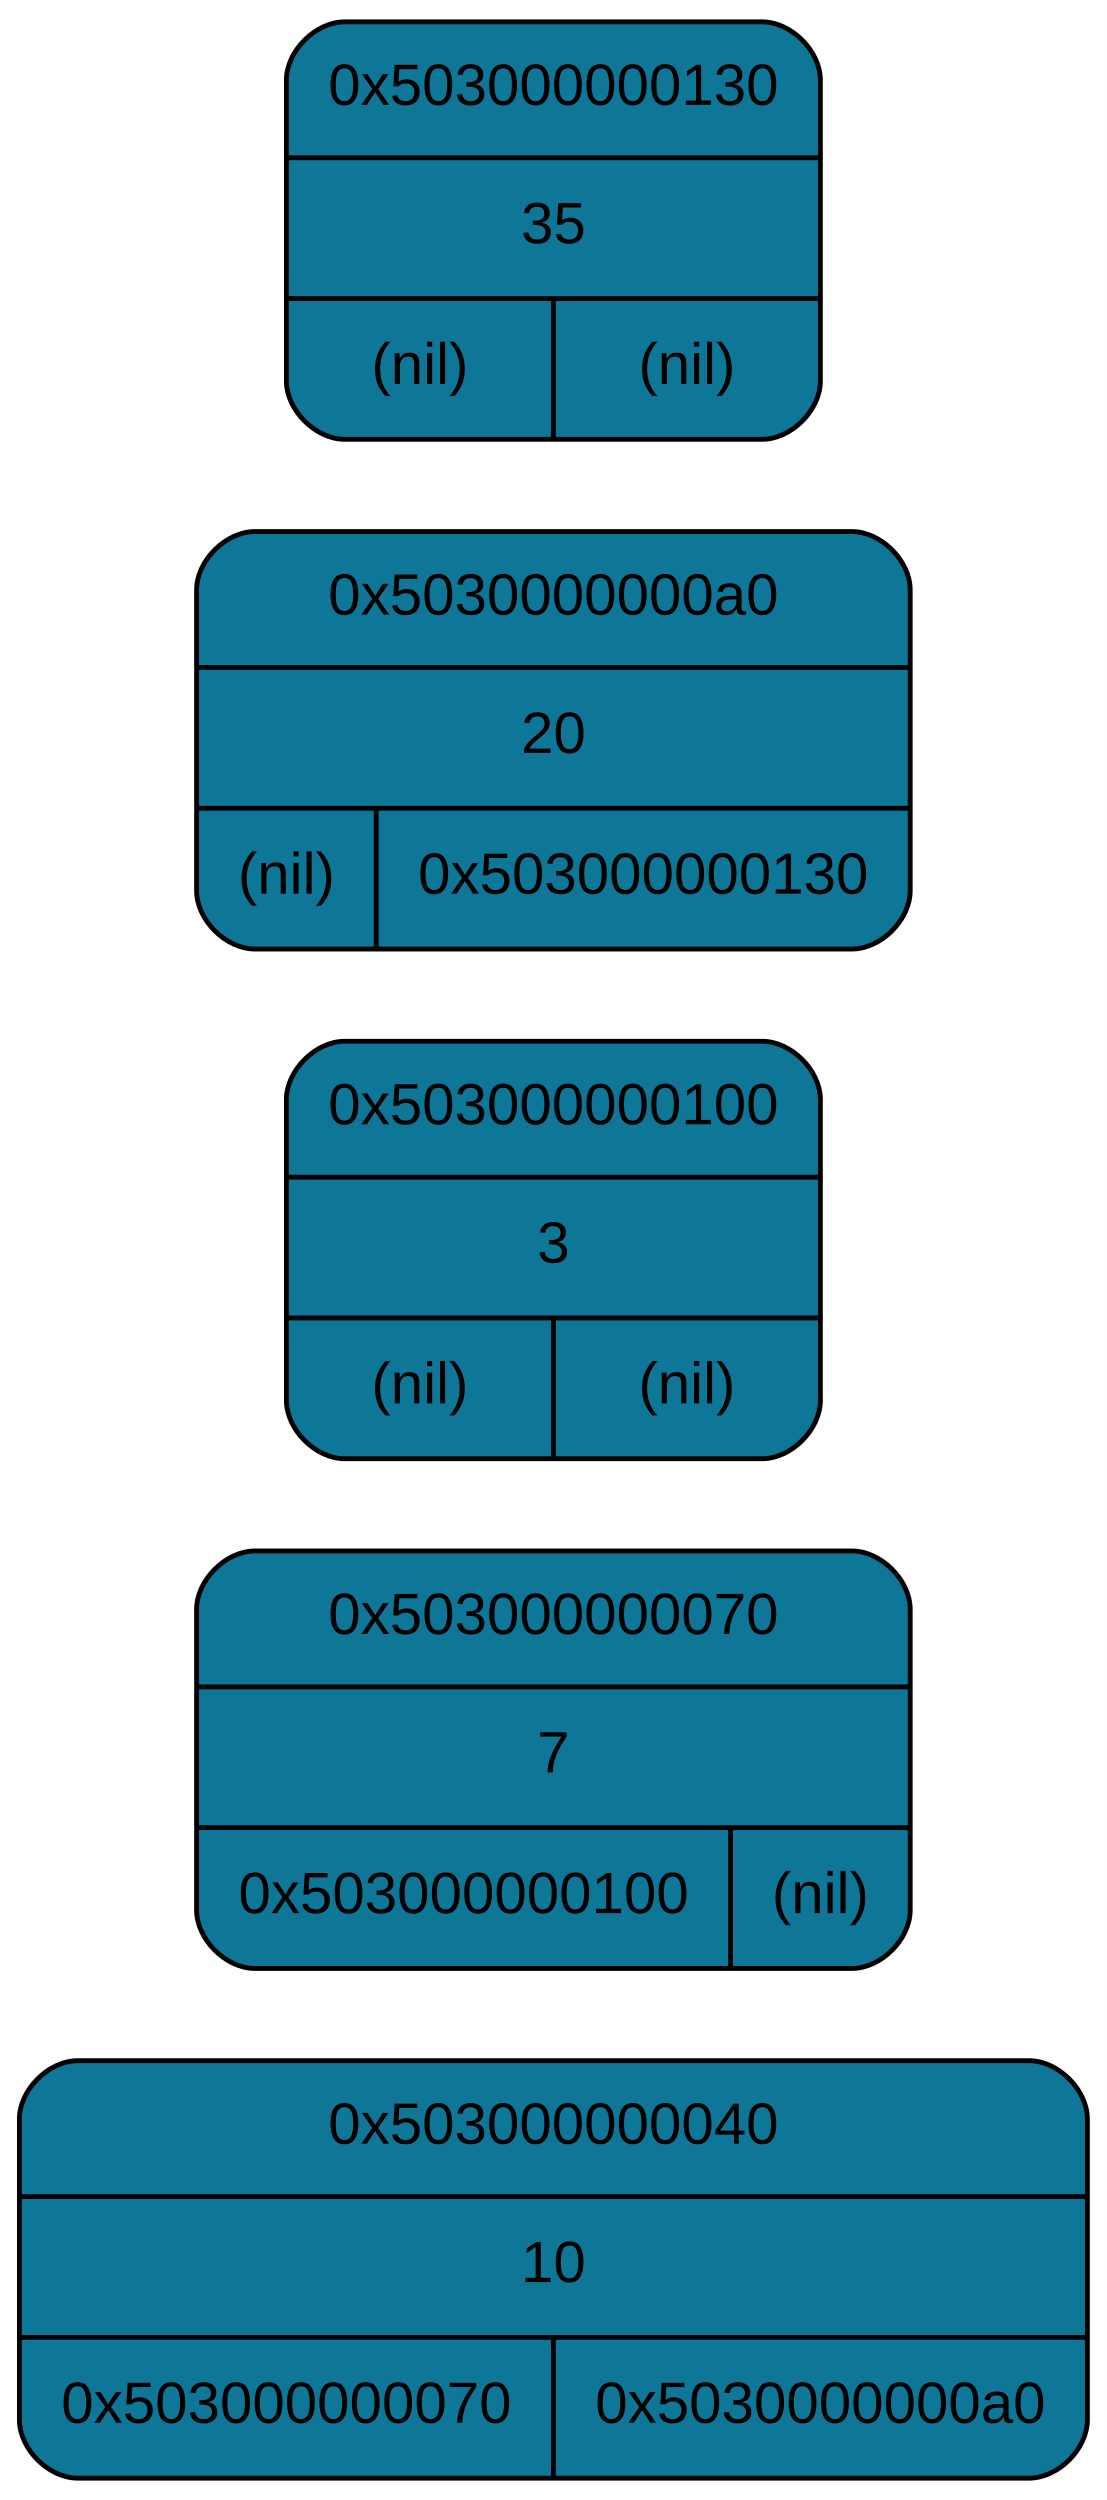
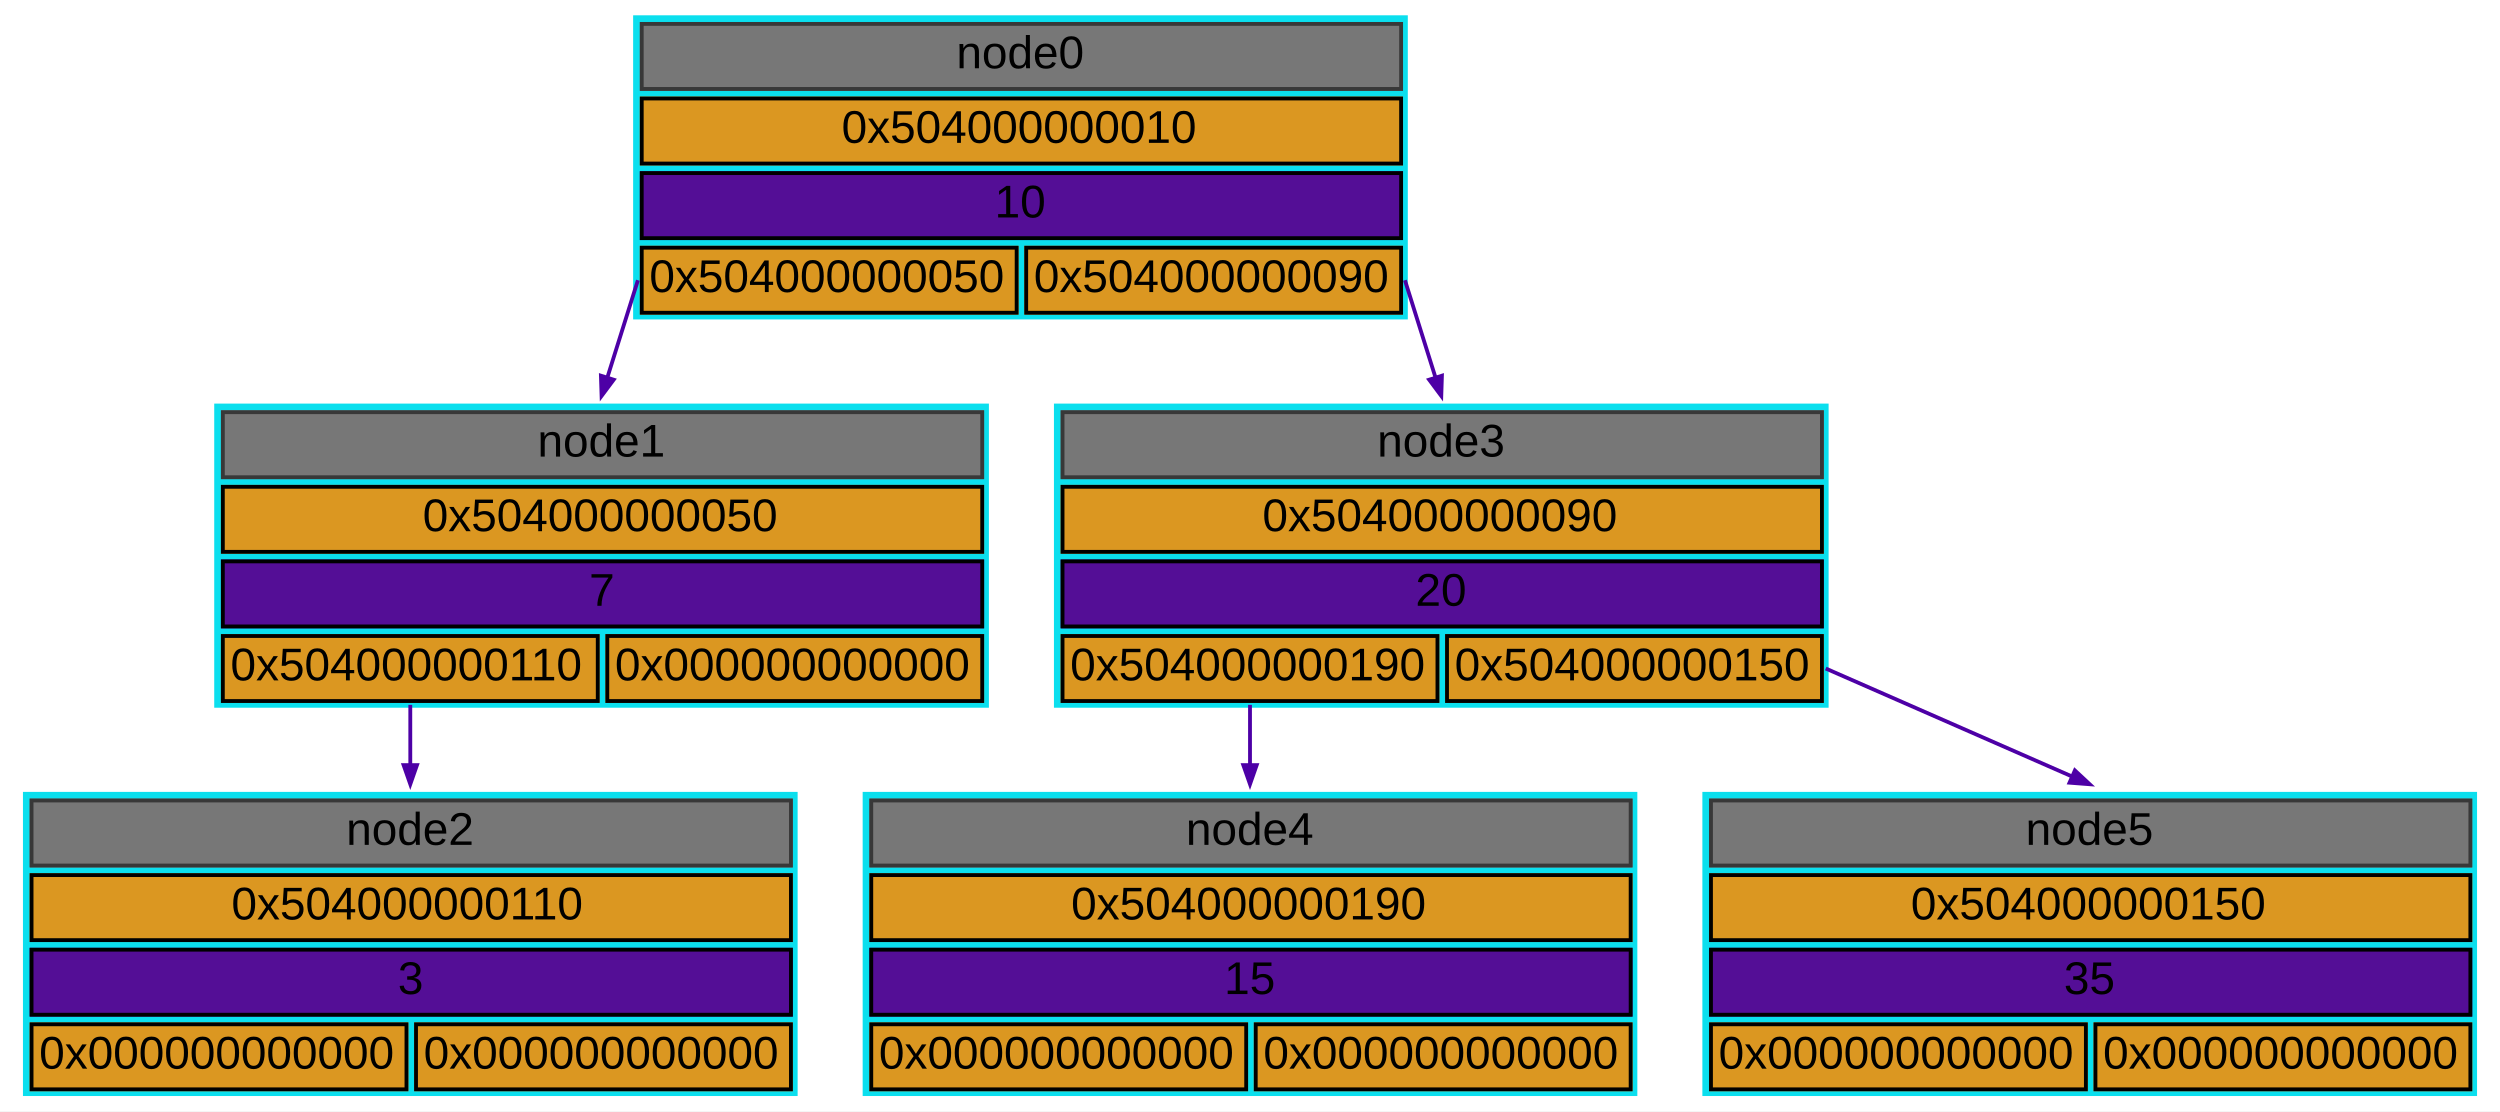
- <svg xmlns="http://www.w3.org/2000/svg" width="228pt" height="515pt" viewBox="0.00 0.00 228.00 515.00">
-   <g id="graph0" class="graph" transform="scale(1 1) rotate(0) translate(4 511)">
-     <polygon fill="white" stroke="transparent" points="-4,4 -4,-511 224,-511 224,4 -4,4" />
+ <svg xmlns="http://www.w3.org/2000/svg" width="1307pt" height="581pt" viewBox="0.00 0.00 1307.00 581.00">
+   <g id="graph0" class="graph" transform="scale(1 1) rotate(0) translate(4 577)">
+     <polygon fill="white" stroke="transparent" points="-4,4 -4,-577 1303,-577 1303,4 -4,4" />
    <g id="node1" class="node">
-       <path fill="#0e7696" stroke="black" d="M12,-0.5C12,-0.5 208,-0.5 208,-0.5 214,-0.5 220,-6.5 220,-12.5 220,-12.5 220,-74.5 220,-74.5 220,-80.5 214,-86.5 208,-86.5 208,-86.5 12,-86.5 12,-86.5 6,-86.5 0,-80.5 0,-74.5 0,-74.5 0,-12.5 0,-12.5 0,-6.5 6,-0.5 12,-0.5" />
-       <text text-anchor="middle" x="110" y="-69.4" font-family="Arial" font-size="12.00">0x503000000040</text>
-       <polyline fill="none" stroke="black" points="0,-58.5 220,-58.5 " />
-       <text text-anchor="middle" x="110" y="-40.9" font-family="Arial" font-size="12.00">10</text>
-       <polyline fill="none" stroke="black" points="0,-29.5 220,-29.5 " />
-       <text text-anchor="middle" x="55" y="-11.9" font-family="Arial" font-size="12.00">0x503000000070</text>
-       <polyline fill="none" stroke="black" points="110,-0.5 110,-29.5 " />
-       <text text-anchor="middle" x="165" y="-11.9" font-family="Arial" font-size="12.00">0x5030000000a0</text>
+       <polygon fill="#0bdfee" stroke="transparent" points="327,-410 327,-569 732,-569 732,-410 327,-410" />
+       <polygon fill="#777777" stroke="transparent" points="330.5,-529.5 330.5,-565.5 729.5,-565.5 729.5,-529.5 330.5,-529.5" />
+       <polygon fill="none" stroke="#383838" stroke-width="2" points="331.5,-530.5 331.5,-564.5 728.5,-564.5 728.5,-530.5 331.5,-530.5" />
+       <text text-anchor="start" x="496" y="-541.3" font-family="Arial" font-size="24.00">node0</text>
+       <polygon fill="#db9721" stroke="transparent" stroke-width="2" points="330.5,-490.5 330.5,-526.5 729.5,-526.5 729.5,-490.5 330.5,-490.5" />
+       <polygon fill="none" stroke="#000000" stroke-width="2" points="331.5,-491.5 331.5,-525.5 728.5,-525.5 728.5,-491.5 331.5,-491.5" />
+       <text text-anchor="start" x="436" y="-502.3" font-family="Arial" font-size="24.00">0x504000000010</text>
+       <polygon fill="#540e96" stroke="transparent" stroke-width="2" points="330.5,-451.5 330.5,-487.5 729.5,-487.5 729.5,-451.5 330.5,-451.5" />
+       <polygon fill="none" stroke="#000000" stroke-width="2" points="331.5,-452.5 331.5,-486.5 728.5,-486.5 728.5,-452.5 331.5,-452.5" />
+       <text text-anchor="start" x="516" y="-463.3" font-family="Arial" font-size="24.00">10</text>
+       <polygon fill="#db9721" stroke="transparent" stroke-width="2" points="330.5,-412.5 330.5,-448.5 528.5,-448.5 528.5,-412.5 330.5,-412.5" />
+       <polygon fill="none" stroke="#000000" stroke-width="2" points="331.5,-413.5 331.5,-447.5 527.5,-447.5 527.5,-413.5 331.5,-413.5" />
+       <text text-anchor="start" x="335.5" y="-424.3" font-family="Arial" font-size="24.00">0x504000000050</text>
+       <polygon fill="#db9721" stroke="transparent" stroke-width="2" points="531.5,-412.5 531.5,-448.5 729.5,-448.5 729.5,-412.5 531.5,-412.5" />
+       <polygon fill="none" stroke="#000000" stroke-width="2" points="532.5,-413.5 532.5,-447.5 728.5,-447.5 728.5,-413.5 532.5,-413.5" />
+       <text text-anchor="start" x="536.5" y="-424.3" font-family="Arial" font-size="24.00">0x504000000090</text>
    </g>
    <g id="node2" class="node">
-       <path fill="#0e7696" stroke="black" d="M48.5,-105.5C48.5,-105.5 171.5,-105.5 171.5,-105.5 177.5,-105.5 183.5,-111.5 183.5,-117.5 183.5,-117.5 183.5,-179.5 183.5,-179.5 183.5,-185.5 177.5,-191.5 171.5,-191.5 171.5,-191.5 48.5,-191.5 48.5,-191.5 42.5,-191.5 36.5,-185.5 36.5,-179.5 36.5,-179.5 36.5,-117.5 36.5,-117.5 36.5,-111.5 42.5,-105.5 48.5,-105.5" />
-       <text text-anchor="middle" x="110" y="-174.4" font-family="Arial" font-size="12.00">0x503000000070</text>
-       <polyline fill="none" stroke="black" points="36.5,-163.5 183.5,-163.5 " />
-       <text text-anchor="middle" x="110" y="-145.9" font-family="Arial" font-size="12.00">7</text>
-       <polyline fill="none" stroke="black" points="36.5,-134.5 183.5,-134.5 " />
-       <text text-anchor="middle" x="91.5" y="-116.9" font-family="Arial" font-size="12.00">0x503000000100</text>
-       <polyline fill="none" stroke="black" points="146.5,-105.5 146.5,-134.5 " />
-       <text text-anchor="middle" x="165" y="-116.9" font-family="Arial" font-size="12.00">(nil)</text>
+       <polygon fill="#0bdfee" stroke="transparent" points="108,-207 108,-366 513,-366 513,-207 108,-207" />
+       <polygon fill="#777777" stroke="transparent" points="111.5,-326.5 111.5,-362.5 510.5,-362.5 510.5,-326.5 111.5,-326.5" />
+       <polygon fill="none" stroke="#383838" stroke-width="2" points="112.5,-327.5 112.5,-361.5 509.5,-361.5 509.5,-327.5 112.5,-327.5" />
+       <text text-anchor="start" x="277" y="-338.3" font-family="Arial" font-size="24.00">node1</text>
+       <polygon fill="#db9721" stroke="transparent" stroke-width="2" points="111.5,-287.5 111.5,-323.5 510.5,-323.5 510.5,-287.5 111.5,-287.5" />
+       <polygon fill="none" stroke="#000000" stroke-width="2" points="112.5,-288.5 112.5,-322.5 509.5,-322.5 509.5,-288.5 112.5,-288.5" />
+       <text text-anchor="start" x="217" y="-299.3" font-family="Arial" font-size="24.00">0x504000000050</text>
+       <polygon fill="#540e96" stroke="transparent" stroke-width="2" points="111.5,-248.5 111.5,-284.5 510.5,-284.5 510.5,-248.5 111.5,-248.5" />
+       <polygon fill="none" stroke="#000000" stroke-width="2" points="112.5,-249.5 112.5,-283.5 509.5,-283.5 509.5,-249.5 112.5,-249.5" />
+       <text text-anchor="start" x="304" y="-260.3" font-family="Arial" font-size="24.00">7</text>
+       <polygon fill="#db9721" stroke="transparent" stroke-width="2" points="111.5,-209.5 111.5,-245.5 309.5,-245.5 309.5,-209.5 111.5,-209.5" />
+       <polygon fill="none" stroke="#000000" stroke-width="2" points="112.5,-210.5 112.5,-244.5 308.5,-244.5 308.5,-210.5 112.5,-210.5" />
+       <text text-anchor="start" x="116.5" y="-221.3" font-family="Arial" font-size="24.00">0x504000000110</text>
+       <polygon fill="#db9721" stroke="transparent" stroke-width="2" points="312.5,-209.5 312.5,-245.5 510.5,-245.5 510.5,-209.5 312.5,-209.5" />
+       <polygon fill="none" stroke="#000000" stroke-width="2" points="313.5,-210.5 313.5,-244.5 509.5,-244.5 509.5,-210.5 313.5,-210.5" />
+       <text text-anchor="start" x="317.5" y="-221.3" font-family="Arial" font-size="24.00">0x000000000000</text>
+     </g>
+     <g id="edge1" class="edge">
+       <path fill="none" stroke="#4d00a6" stroke-width="2" d="M329.5,-430.5C329.5,-430.5 318.92,-396.82 313.55,-379.72" />
+       <polygon fill="#4d00a6" stroke="#4d00a6" stroke-width="2" points="316.84,-378.49 310.5,-370 310.16,-380.59 316.84,-378.49" />
+     </g>
+     <g id="node4" class="node">
+       <polygon fill="#0bdfee" stroke="transparent" points="547,-207 547,-366 952,-366 952,-207 547,-207" />
+       <polygon fill="#777777" stroke="transparent" points="550.5,-326.5 550.5,-362.5 949.5,-362.5 949.5,-326.5 550.5,-326.5" />
+       <polygon fill="none" stroke="#383838" stroke-width="2" points="551.5,-327.5 551.5,-361.5 948.5,-361.5 948.5,-327.5 551.5,-327.5" />
+       <text text-anchor="start" x="716" y="-338.3" font-family="Arial" font-size="24.00">node3</text>
+       <polygon fill="#db9721" stroke="transparent" stroke-width="2" points="550.5,-287.5 550.5,-323.5 949.5,-323.5 949.5,-287.5 550.5,-287.5" />
+       <polygon fill="none" stroke="#000000" stroke-width="2" points="551.5,-288.5 551.5,-322.5 948.5,-322.5 948.5,-288.5 551.5,-288.5" />
+       <text text-anchor="start" x="656" y="-299.3" font-family="Arial" font-size="24.00">0x504000000090</text>
+       <polygon fill="#540e96" stroke="transparent" stroke-width="2" points="550.5,-248.5 550.5,-284.5 949.5,-284.5 949.5,-248.5 550.5,-248.5" />
+       <polygon fill="none" stroke="#000000" stroke-width="2" points="551.5,-249.5 551.5,-283.5 948.5,-283.5 948.5,-249.5 551.5,-249.5" />
+       <text text-anchor="start" x="736" y="-260.3" font-family="Arial" font-size="24.00">20</text>
+       <polygon fill="#db9721" stroke="transparent" stroke-width="2" points="550.5,-209.5 550.5,-245.5 748.5,-245.5 748.5,-209.5 550.5,-209.5" />
+       <polygon fill="none" stroke="#000000" stroke-width="2" points="551.5,-210.5 551.5,-244.5 747.5,-244.5 747.5,-210.5 551.5,-210.5" />
+       <text text-anchor="start" x="555.5" y="-221.3" font-family="Arial" font-size="24.00">0x504000000190</text>
+       <polygon fill="#db9721" stroke="transparent" stroke-width="2" points="751.5,-209.5 751.5,-245.5 949.5,-245.5 949.5,-209.5 751.5,-209.5" />
+       <polygon fill="none" stroke="#000000" stroke-width="2" points="752.5,-210.5 752.5,-244.5 948.5,-244.5 948.5,-210.5 752.5,-210.5" />
+       <text text-anchor="start" x="756.5" y="-221.3" font-family="Arial" font-size="24.00">0x504000000150</text>
+     </g>
+     <g id="edge3" class="edge">
+       <path fill="none" stroke="#4d00a6" stroke-width="2" d="M730.5,-430.5C730.5,-430.5 741.08,-396.82 746.45,-379.72" />
+       <polygon fill="#4d00a6" stroke="#4d00a6" stroke-width="2" points="749.84,-380.59 749.5,-370 743.16,-378.49 749.84,-380.59" />
    </g>
    <g id="node3" class="node">
-       <path fill="#0e7696" stroke="black" d="M67,-210.5C67,-210.5 153,-210.5 153,-210.5 159,-210.5 165,-216.5 165,-222.5 165,-222.5 165,-284.5 165,-284.5 165,-290.5 159,-296.5 153,-296.5 153,-296.5 67,-296.5 67,-296.5 61,-296.5 55,-290.5 55,-284.5 55,-284.5 55,-222.5 55,-222.5 55,-216.5 61,-210.5 67,-210.5" />
-       <text text-anchor="middle" x="110" y="-279.4" font-family="Arial" font-size="12.00">0x503000000100</text>
-       <polyline fill="none" stroke="black" points="55,-268.5 165,-268.5 " />
-       <text text-anchor="middle" x="110" y="-250.9" font-family="Arial" font-size="12.00">3</text>
-       <polyline fill="none" stroke="black" points="55,-239.5 165,-239.5 " />
-       <text text-anchor="middle" x="82.5" y="-221.9" font-family="Arial" font-size="12.00">(nil)</text>
-       <polyline fill="none" stroke="black" points="110,-210.5 110,-239.5 " />
-       <text text-anchor="middle" x="137.5" y="-221.9" font-family="Arial" font-size="12.00">(nil)</text>
+       <polygon fill="#0bdfee" stroke="transparent" points="8,-4 8,-163 413,-163 413,-4 8,-4" />
+       <polygon fill="#777777" stroke="transparent" points="11.5,-123.5 11.5,-159.5 410.5,-159.5 410.5,-123.5 11.5,-123.5" />
+       <polygon fill="none" stroke="#383838" stroke-width="2" points="12.5,-124.5 12.5,-158.5 409.5,-158.5 409.5,-124.5 12.5,-124.5" />
+       <text text-anchor="start" x="177" y="-135.3" font-family="Arial" font-size="24.00">node2</text>
+       <polygon fill="#db9721" stroke="transparent" stroke-width="2" points="11.5,-84.5 11.5,-120.5 410.5,-120.5 410.5,-84.5 11.5,-84.5" />
+       <polygon fill="none" stroke="#000000" stroke-width="2" points="12.5,-85.5 12.5,-119.5 409.5,-119.5 409.5,-85.5 12.5,-85.5" />
+       <text text-anchor="start" x="117" y="-96.3" font-family="Arial" font-size="24.00">0x504000000110</text>
+       <polygon fill="#540e96" stroke="transparent" stroke-width="2" points="11.5,-45.5 11.5,-81.5 410.5,-81.5 410.5,-45.5 11.5,-45.5" />
+       <polygon fill="none" stroke="#000000" stroke-width="2" points="12.5,-46.5 12.5,-80.5 409.5,-80.5 409.5,-46.5 12.5,-46.5" />
+       <text text-anchor="start" x="204" y="-57.3" font-family="Arial" font-size="24.00">3</text>
+       <polygon fill="#db9721" stroke="transparent" stroke-width="2" points="11.5,-6.5 11.5,-42.5 209.5,-42.5 209.5,-6.5 11.5,-6.5" />
+       <polygon fill="none" stroke="#000000" stroke-width="2" points="12.5,-7.5 12.5,-41.5 208.5,-41.5 208.5,-7.5 12.5,-7.5" />
+       <text text-anchor="start" x="16.5" y="-18.3" font-family="Arial" font-size="24.00">0x000000000000</text>
+       <polygon fill="#db9721" stroke="transparent" stroke-width="2" points="212.5,-6.5 212.5,-42.5 410.5,-42.5 410.5,-6.5 212.5,-6.5" />
+       <polygon fill="none" stroke="#000000" stroke-width="2" points="213.5,-7.5 213.5,-41.5 409.5,-41.5 409.5,-7.5 213.5,-7.5" />
+       <text text-anchor="start" x="217.5" y="-18.3" font-family="Arial" font-size="24.00">0x000000000000</text>
    </g>
-     <g id="node4" class="node">
-       <path fill="#0e7696" stroke="black" d="M48.5,-315.5C48.5,-315.5 171.5,-315.5 171.5,-315.5 177.5,-315.5 183.5,-321.5 183.5,-327.5 183.5,-327.5 183.5,-389.5 183.5,-389.5 183.5,-395.5 177.5,-401.5 171.5,-401.5 171.5,-401.5 48.5,-401.5 48.5,-401.5 42.5,-401.5 36.5,-395.5 36.5,-389.5 36.5,-389.5 36.5,-327.5 36.5,-327.5 36.5,-321.5 42.5,-315.5 48.5,-315.5" />
-       <text text-anchor="middle" x="110" y="-384.4" font-family="Arial" font-size="12.00">0x5030000000a0</text>
-       <polyline fill="none" stroke="black" points="36.5,-373.5 183.5,-373.5 " />
-       <text text-anchor="middle" x="110" y="-355.9" font-family="Arial" font-size="12.00">20</text>
-       <polyline fill="none" stroke="black" points="36.5,-344.5 183.5,-344.5 " />
-       <text text-anchor="middle" x="55" y="-326.9" font-family="Arial" font-size="12.00">(nil)</text>
-       <polyline fill="none" stroke="black" points="73.5,-315.5 73.5,-344.5 " />
-       <text text-anchor="middle" x="128.5" y="-326.9" font-family="Arial" font-size="12.00">0x503000000130</text>
+     <g id="edge2" class="edge">
+       <path fill="none" stroke="#4d00a6" stroke-width="2" d="M210.5,-208.5C210.5,-208.5 210.5,-189.33 210.5,-177.05" />
+       <polygon fill="#4d00a6" stroke="#4d00a6" stroke-width="2" points="214,-177 210.5,-167 207,-177 214,-177" />
    </g>
    <g id="node5" class="node">
-       <path fill="#0e7696" stroke="black" d="M67,-420.5C67,-420.5 153,-420.5 153,-420.5 159,-420.5 165,-426.5 165,-432.5 165,-432.5 165,-494.5 165,-494.5 165,-500.5 159,-506.5 153,-506.5 153,-506.5 67,-506.5 67,-506.5 61,-506.5 55,-500.5 55,-494.5 55,-494.5 55,-432.5 55,-432.5 55,-426.5 61,-420.5 67,-420.5" />
-       <text text-anchor="middle" x="110" y="-489.4" font-family="Arial" font-size="12.00">0x503000000130</text>
-       <polyline fill="none" stroke="black" points="55,-478.5 165,-478.5 " />
-       <text text-anchor="middle" x="110" y="-460.9" font-family="Arial" font-size="12.00">35</text>
-       <polyline fill="none" stroke="black" points="55,-449.5 165,-449.5 " />
-       <text text-anchor="middle" x="82.5" y="-431.9" font-family="Arial" font-size="12.00">(nil)</text>
-       <polyline fill="none" stroke="black" points="110,-420.5 110,-449.5 " />
-       <text text-anchor="middle" x="137.5" y="-431.9" font-family="Arial" font-size="12.00">(nil)</text>
+       <polygon fill="#0bdfee" stroke="transparent" points="447,-4 447,-163 852,-163 852,-4 447,-4" />
+       <polygon fill="#777777" stroke="transparent" points="450.5,-123.5 450.5,-159.5 849.5,-159.5 849.5,-123.5 450.5,-123.5" />
+       <polygon fill="none" stroke="#383838" stroke-width="2" points="451.5,-124.5 451.5,-158.5 848.5,-158.5 848.5,-124.5 451.5,-124.5" />
+       <text text-anchor="start" x="616" y="-135.3" font-family="Arial" font-size="24.00">node4</text>
+       <polygon fill="#db9721" stroke="transparent" stroke-width="2" points="450.5,-84.5 450.5,-120.5 849.5,-120.5 849.5,-84.5 450.5,-84.5" />
+       <polygon fill="none" stroke="#000000" stroke-width="2" points="451.5,-85.5 451.5,-119.5 848.5,-119.5 848.5,-85.5 451.5,-85.5" />
+       <text text-anchor="start" x="556" y="-96.3" font-family="Arial" font-size="24.00">0x504000000190</text>
+       <polygon fill="#540e96" stroke="transparent" stroke-width="2" points="450.5,-45.5 450.5,-81.5 849.5,-81.5 849.5,-45.5 450.5,-45.5" />
+       <polygon fill="none" stroke="#000000" stroke-width="2" points="451.5,-46.5 451.5,-80.5 848.5,-80.5 848.5,-46.5 451.5,-46.5" />
+       <text text-anchor="start" x="636" y="-57.3" font-family="Arial" font-size="24.00">15</text>
+       <polygon fill="#db9721" stroke="transparent" stroke-width="2" points="450.5,-6.5 450.5,-42.5 648.5,-42.5 648.5,-6.5 450.5,-6.5" />
+       <polygon fill="none" stroke="#000000" stroke-width="2" points="451.5,-7.5 451.5,-41.5 647.5,-41.5 647.5,-7.5 451.5,-7.5" />
+       <text text-anchor="start" x="455.5" y="-18.3" font-family="Arial" font-size="24.00">0x000000000000</text>
+       <polygon fill="#db9721" stroke="transparent" stroke-width="2" points="651.5,-6.5 651.5,-42.5 849.5,-42.5 849.5,-6.5 651.5,-6.5" />
+       <polygon fill="none" stroke="#000000" stroke-width="2" points="652.5,-7.5 652.5,-41.5 848.5,-41.5 848.5,-7.5 652.5,-7.5" />
+       <text text-anchor="start" x="656.5" y="-18.3" font-family="Arial" font-size="24.00">0x000000000000</text>
+     </g>
+     <g id="edge4" class="edge">
+       <path fill="none" stroke="#4d00a6" stroke-width="2" d="M649.5,-208.5C649.5,-208.5 649.5,-189.33 649.5,-177.05" />
+       <polygon fill="#4d00a6" stroke="#4d00a6" stroke-width="2" points="653,-177 649.5,-167 646,-177 653,-177" />
+     </g>
+     <g id="node6" class="node">
+       <polygon fill="#0bdfee" stroke="transparent" points="886,-4 886,-163 1291,-163 1291,-4 886,-4" />
+       <polygon fill="#777777" stroke="transparent" points="889.5,-123.5 889.5,-159.5 1288.5,-159.5 1288.5,-123.5 889.5,-123.5" />
+       <polygon fill="none" stroke="#383838" stroke-width="2" points="890.5,-124.5 890.5,-158.5 1287.5,-158.5 1287.5,-124.5 890.5,-124.5" />
+       <text text-anchor="start" x="1055" y="-135.3" font-family="Arial" font-size="24.00">node5</text>
+       <polygon fill="#db9721" stroke="transparent" stroke-width="2" points="889.5,-84.5 889.5,-120.5 1288.5,-120.5 1288.5,-84.5 889.5,-84.5" />
+       <polygon fill="none" stroke="#000000" stroke-width="2" points="890.5,-85.5 890.5,-119.5 1287.5,-119.5 1287.5,-85.5 890.5,-85.5" />
+       <text text-anchor="start" x="995" y="-96.3" font-family="Arial" font-size="24.00">0x504000000150</text>
+       <polygon fill="#540e96" stroke="transparent" stroke-width="2" points="889.5,-45.5 889.5,-81.5 1288.5,-81.5 1288.5,-45.5 889.5,-45.5" />
+       <polygon fill="none" stroke="#000000" stroke-width="2" points="890.5,-46.5 890.5,-80.5 1287.5,-80.5 1287.5,-46.5 890.5,-46.5" />
+       <text text-anchor="start" x="1075" y="-57.3" font-family="Arial" font-size="24.00">35</text>
+       <polygon fill="#db9721" stroke="transparent" stroke-width="2" points="889.5,-6.5 889.5,-42.5 1087.5,-42.5 1087.5,-6.5 889.5,-6.5" />
+       <polygon fill="none" stroke="#000000" stroke-width="2" points="890.5,-7.5 890.5,-41.5 1086.5,-41.5 1086.5,-7.5 890.5,-7.5" />
+       <text text-anchor="start" x="894.5" y="-18.3" font-family="Arial" font-size="24.00">0x000000000000</text>
+       <polygon fill="#db9721" stroke="transparent" stroke-width="2" points="1090.5,-6.5 1090.5,-42.5 1288.5,-42.5 1288.5,-6.5 1090.5,-6.5" />
+       <polygon fill="none" stroke="#000000" stroke-width="2" points="1091.5,-7.5 1091.5,-41.5 1287.5,-41.5 1287.5,-7.5 1091.5,-7.5" />
+       <text text-anchor="start" x="1095.5" y="-18.3" font-family="Arial" font-size="24.00">0x000000000000</text>
+     </g>
+     <g id="edge5" class="edge">
+       <path fill="none" stroke="#4d00a6" stroke-width="2" d="M950.5,-227.5C950.5,-227.5 1047.84,-184.83 1079.01,-171.16" />
+       <polygon fill="#4d00a6" stroke="#4d00a6" stroke-width="2" points="1080.75,-174.22 1088.5,-167 1077.94,-167.81 1080.75,-174.22" />
    </g>
  </g>
</svg>
